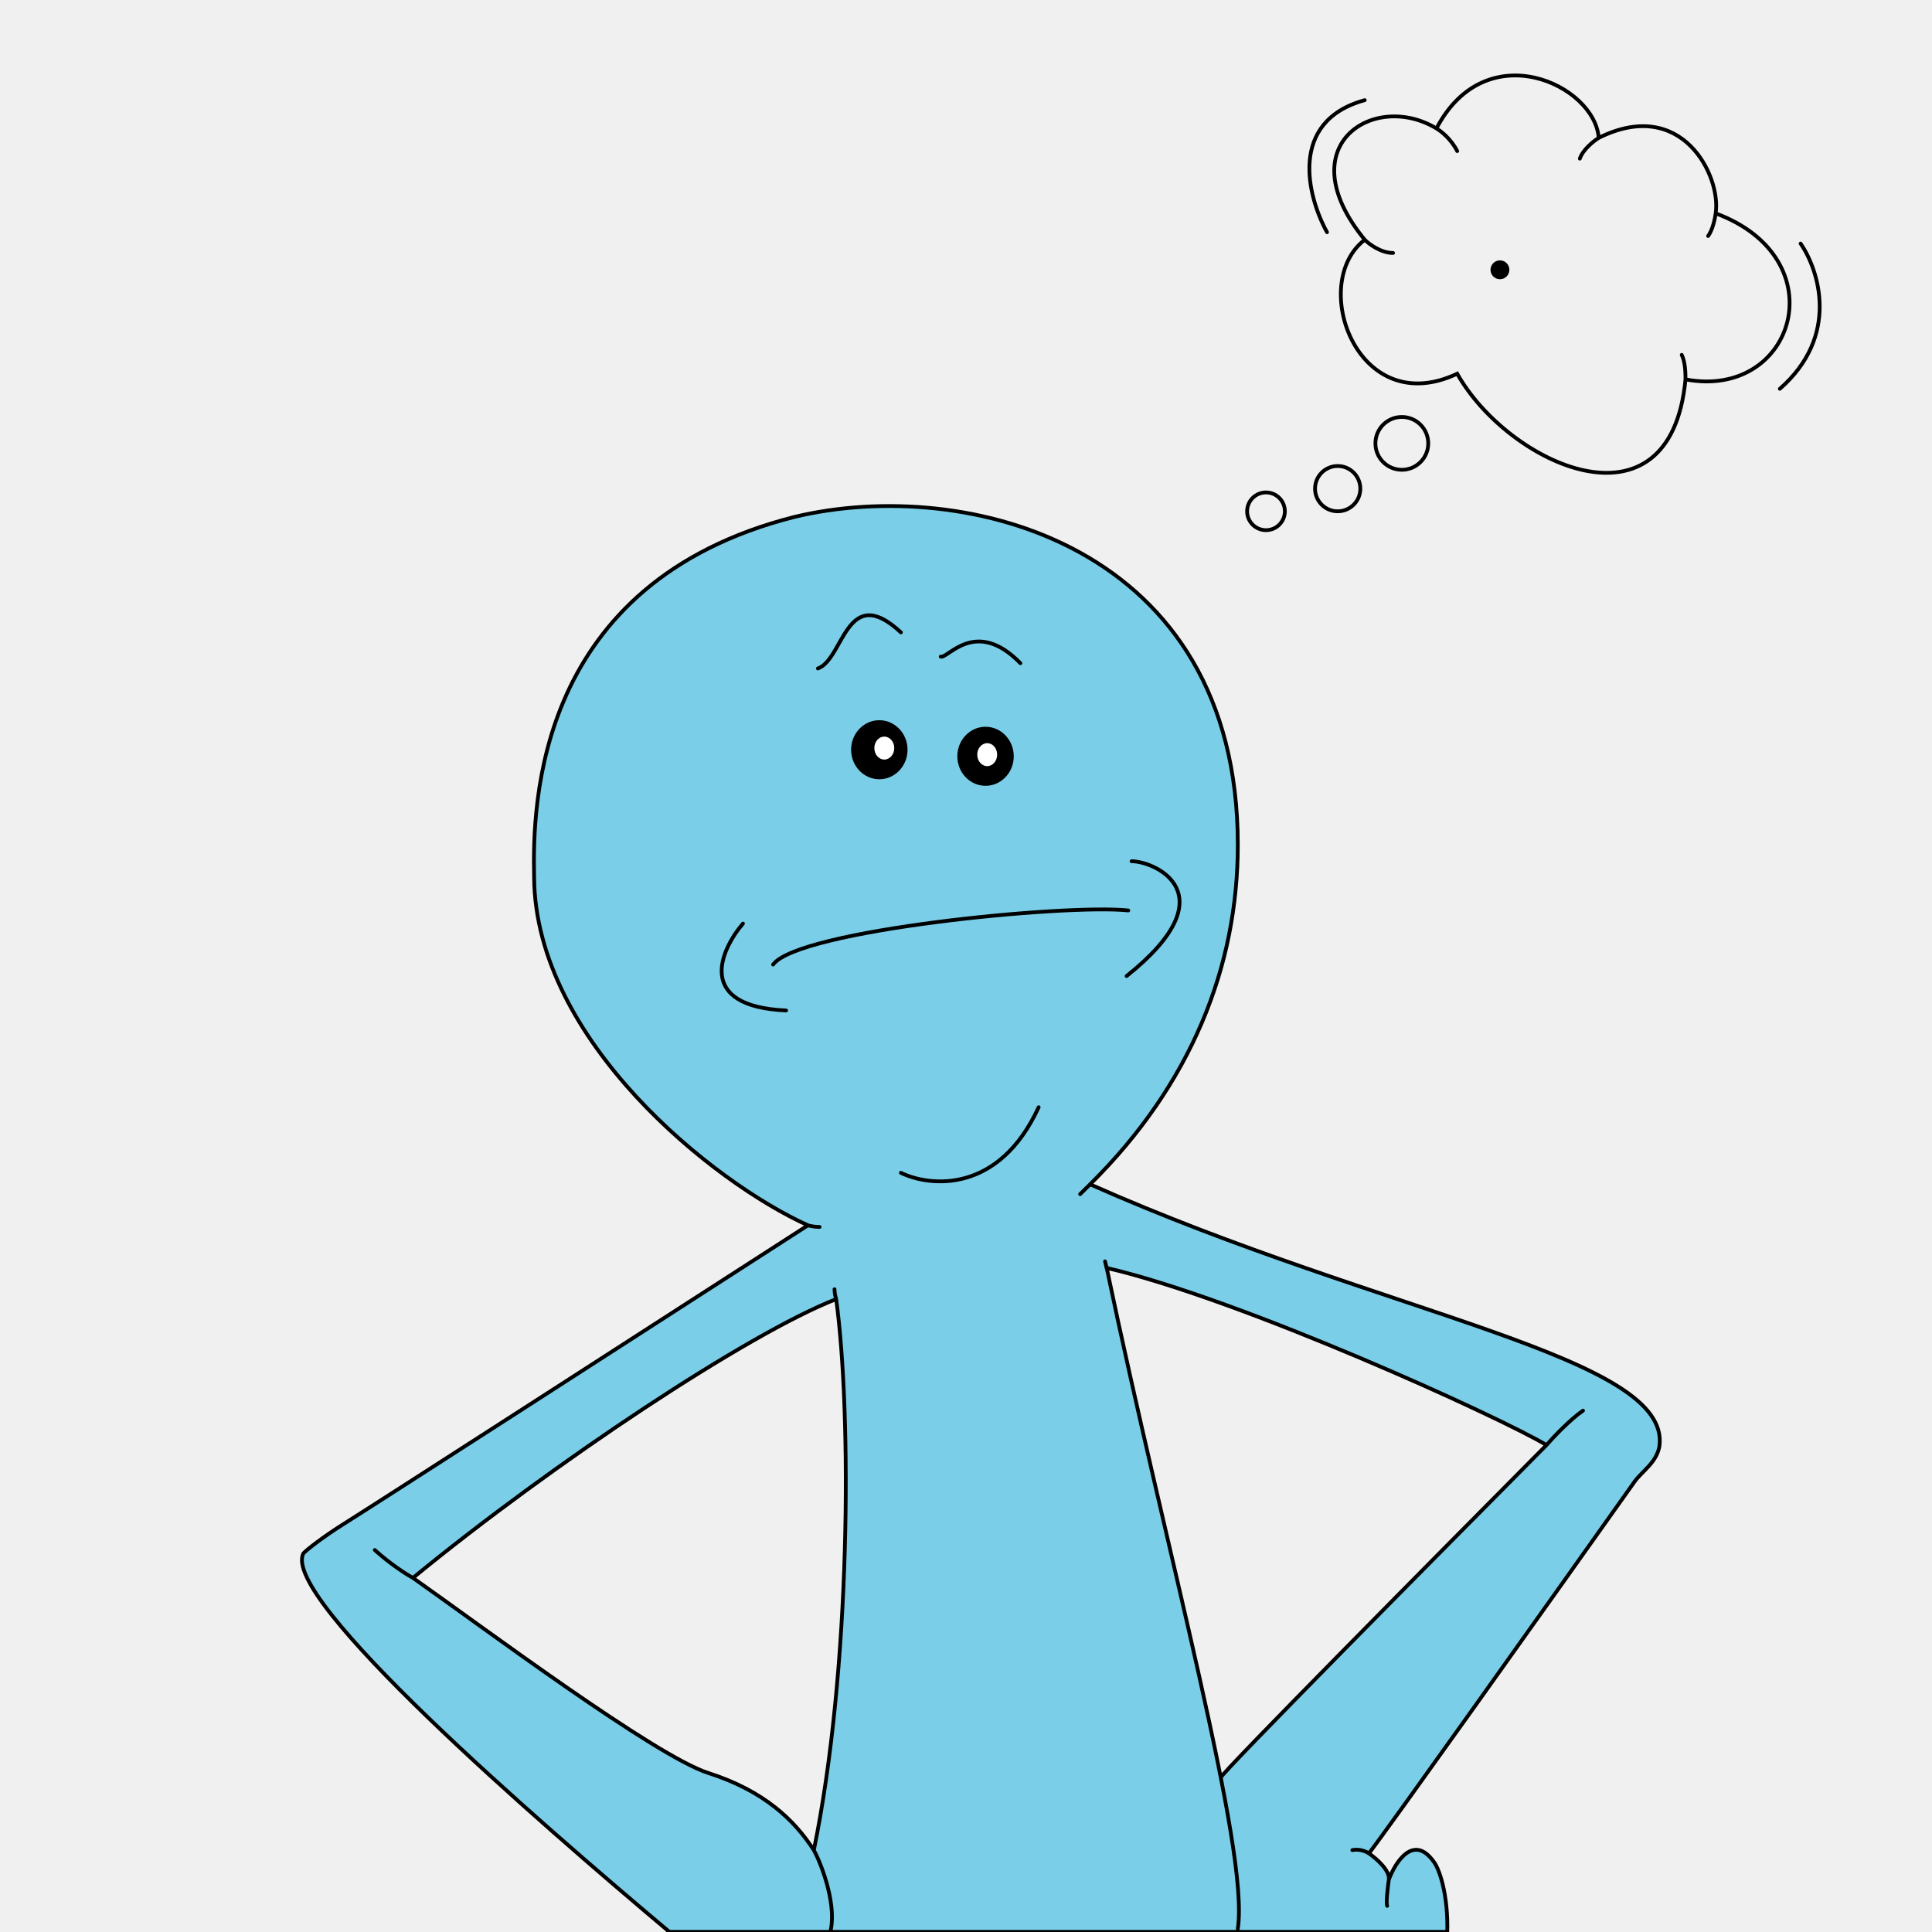
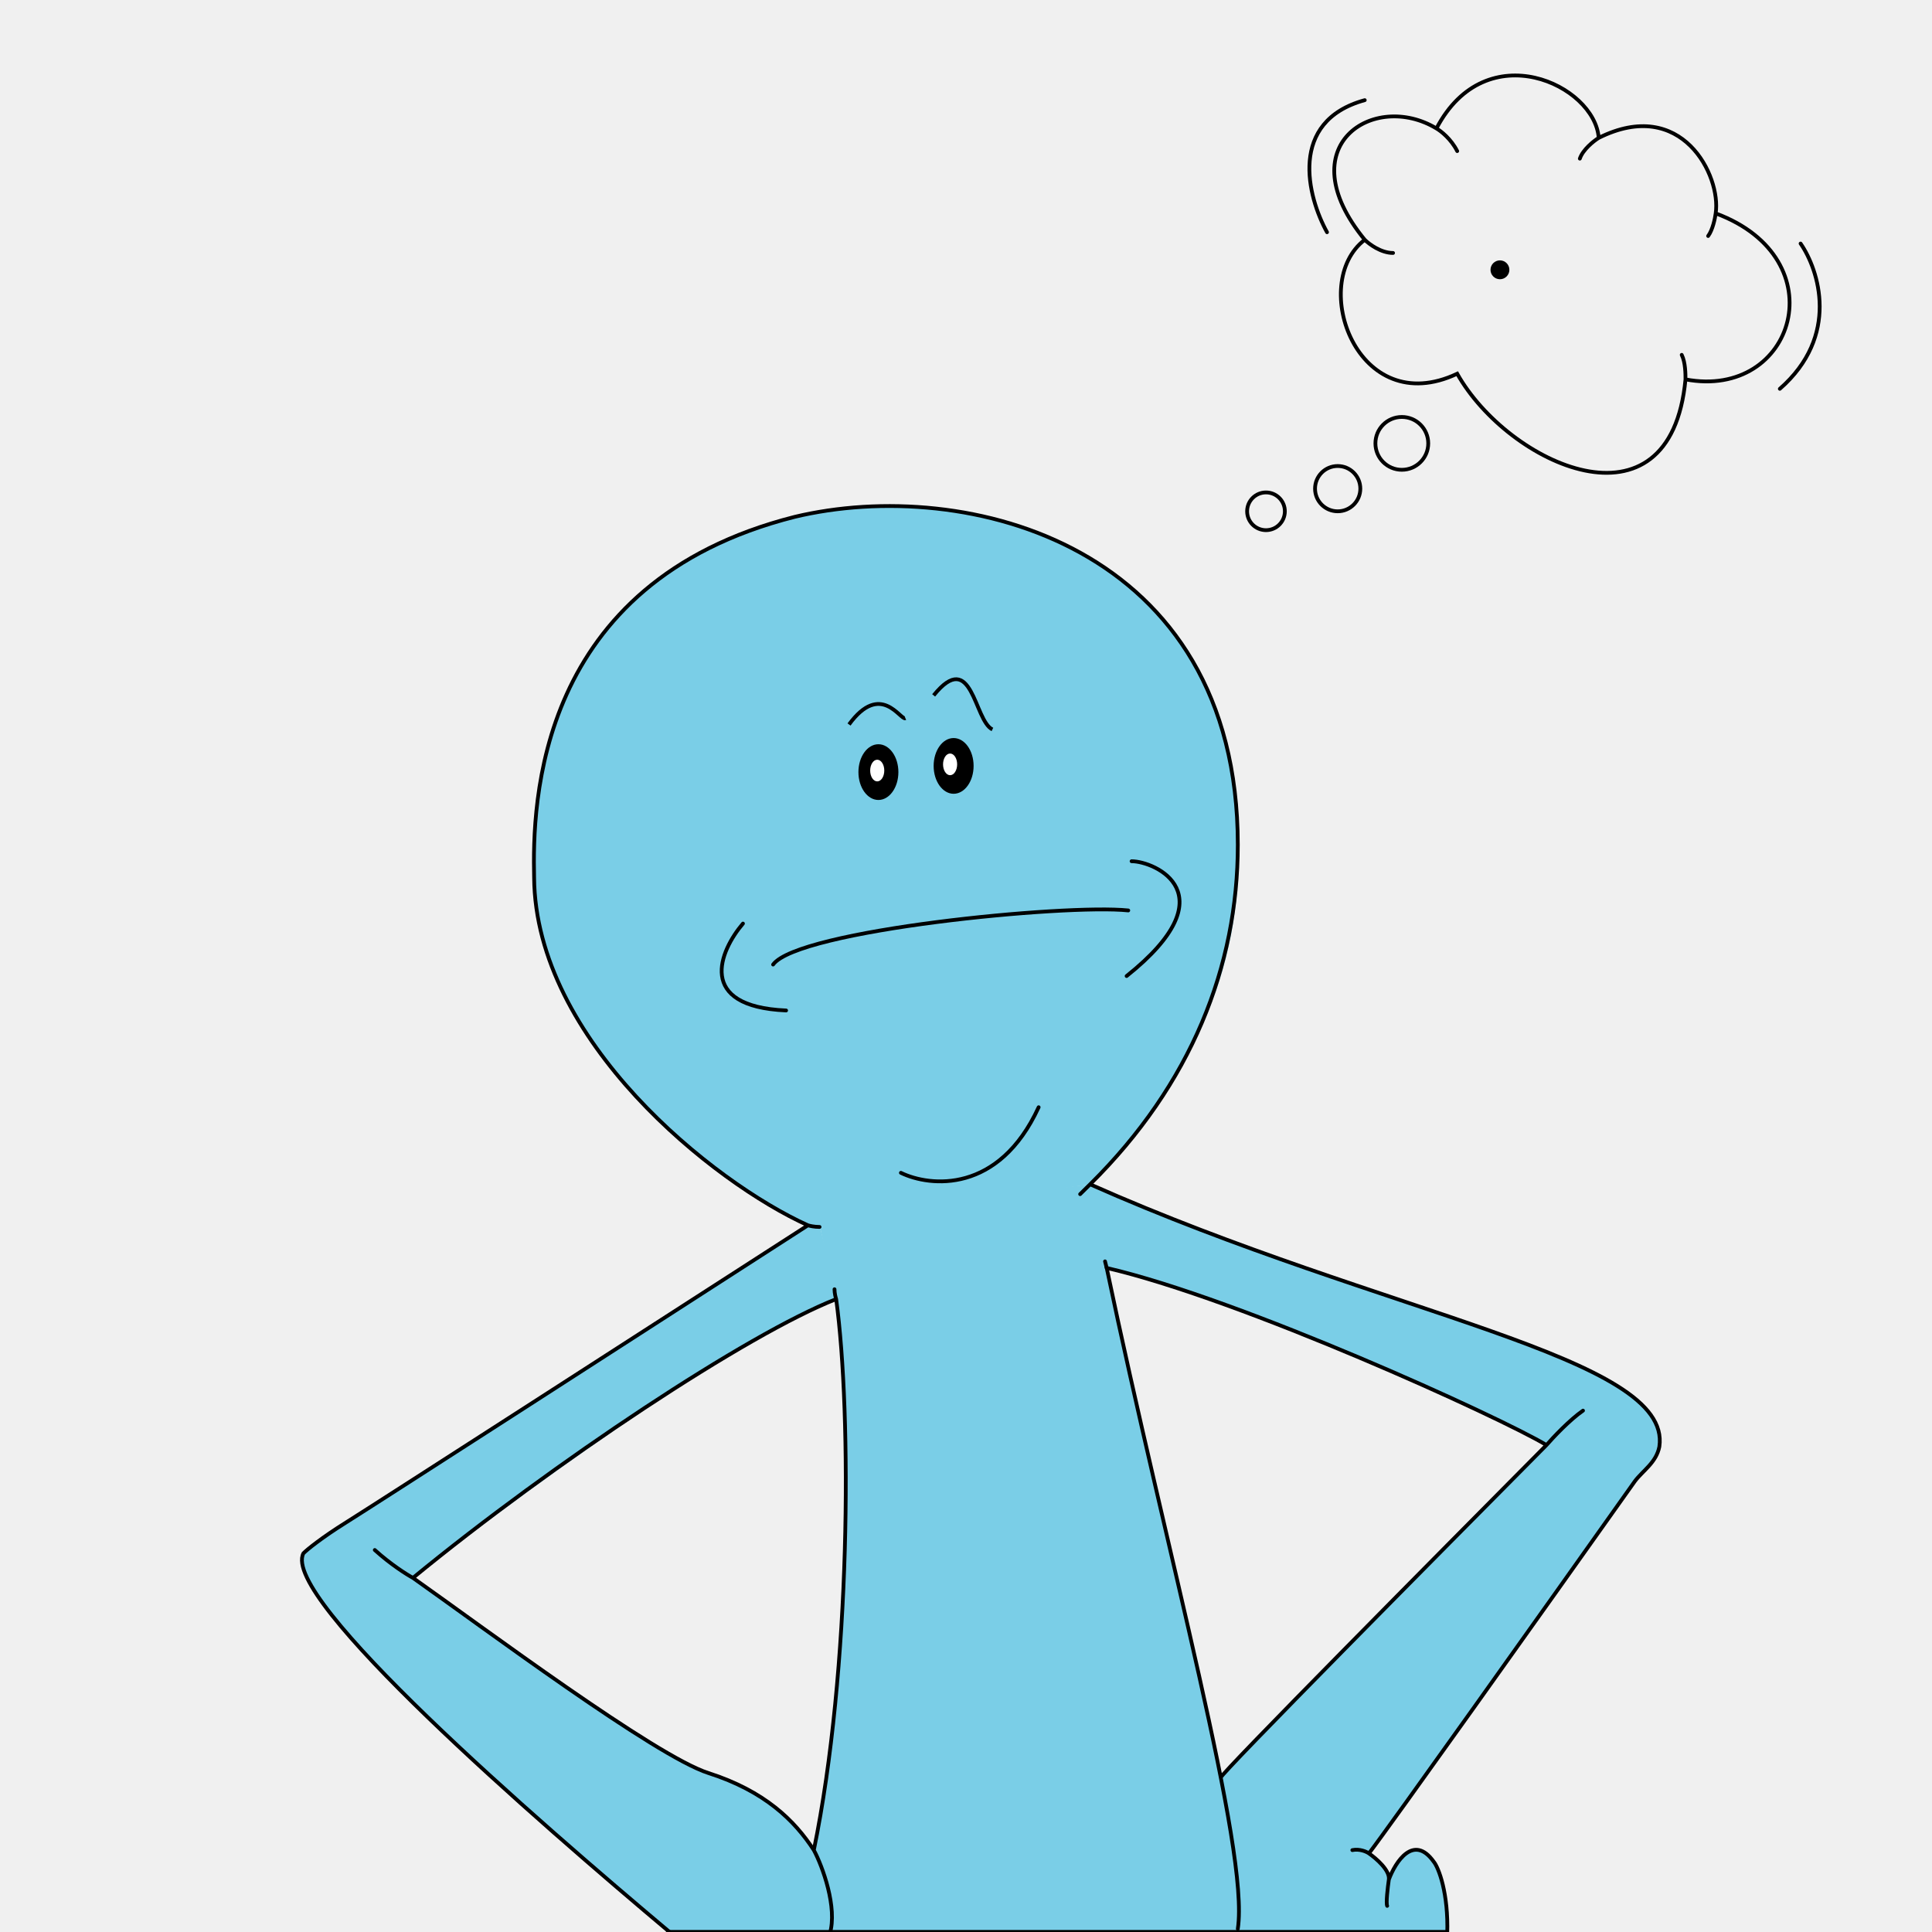
<svg xmlns="http://www.w3.org/2000/svg" width="512" height="512" viewBox="0 0 512 512" fill="none">
  <g clip-path="url(#clip0_76_2455)">
+     <path d="M446.674 100.54C442.674 142.94 399.674 123.04 386.174 99.04C359.674 111.541 346.674 75.04 361.674 63.541M446.674 100.54C475.674 106.04 487.074 68.54 454.674 56.541M446.674 100.54C446.674 99.207 446.674 96.04 445.674 94.04M454.674 56.541C456.174 46.541 445.674 25.541 423.674 36.541M454.674 56.541C454.507 57.874 453.874 60.941 452.674 62.541M423.674 36.541C422.674 22.541 393.874 8.841 380.674 34.041M423.674 36.541C422.34 37.374 419.474 39.641 418.674 42.041M380.674 34.041C364.174 24.041 341.174 38.541 361.674 63.541M380.674 34.041C381.84 34.707 384.574 36.84 386.174 40.041M361.674 63.541C362.84 64.707 365.974 67.04 369.174 67.04" stroke="black" stroke-linecap="round" />
+     <path d="M351.674 61.541C346.507 52.207 341.274 32.141 361.674 26.541" stroke="black" stroke-linecap="round" />
+     <path d="M477.174 64.54C482.007 71.54 487.674 89.04 471.674 103.041" stroke="black" stroke-linecap="round" />
+     <circle cx="371.5" cy="117.5" r="7" stroke="black" />
+     <circle cx="354.5" cy="129.5" r="6" stroke="black" />
+     <circle cx="335.5" cy="135.5" r="5" stroke="black" />
+     <circle cx="397.5" cy="71.5" r="2.5" fill="black" />
    <path d="M207.959 512.464C227.663 468.309 225.259 382.519 221.594 345.144L216.756 322.545L288.887 313.853C309.119 421.633 328.823 469.7 328.471 512.464H207.959Z" fill="#7ACEE7" />
    <path d="M81.729 409.899C95.804 400.512 177.611 348.041 216.756 322.979L222.034 343.84C191.774 356.357 134.362 398.663 109.438 418.252C134.972 437.362 175.67 466.027 194.764 472.916C216.932 480.912 221.301 502.323 220.714 512.029H177.611C158.259 494.645 66.335 420.166 81.729 409.899Z" fill="#7ACEE7" />
    <path d="M288.447 313.853C385.649 353.836 456.461 365.135 436.668 388.169L362.778 491.169C364.744 492.557 368.433 495.833 368.12 498.246C370.112 489.264 382.932 482.253 383.28 512.5H328.138C328.138 504.677 326.712 485.171 323.193 471.612C344.663 449.294 387.96 404.971 409.867 382.954C382.442 369.337 320.291 340.885 292.846 336.017L288.447 313.853Z" fill="#7ACEE7" />
    <path d="M141.985 237.364C146.56 282.562 191.979 314.432 214.117 324.718L288.887 313.853C323.193 278.651 332.43 244.317 326.712 204.769C320.994 165.221 283.609 130.018 227.311 134.364C171.014 138.71 136.268 180.866 141.985 237.364Z" fill="#7ACEE7" />
    <path d="M204.88 255.617C211.478 246.49 282.29 239.537 299.003 241.275" stroke="black" stroke-linecap="round" />
    <path d="M196.893 244.752C190.736 251.995 184.402 266.743 208.329 267.786" stroke="black" stroke-linecap="round" />
    <path d="M299.883 228.237C306.04 228.237 325.832 236.929 298.563 258.659" stroke="black" stroke-linecap="round" />
    <path d="M238.747 310.811C246.517 314.577 264.697 316.374 275.253 293.427" stroke="black" stroke-linecap="round" />
-     <path d="M216.756 177.148C223.646 174.685 224.233 154.114 238.747 167.587" stroke="black" stroke-linecap="round" />
-     <path d="M249.303 174.015C251.209 174.595 258.539 163.585 270.414 175.754" stroke="black" stroke-linecap="round" />
    <ellipse cx="216.833" cy="324.596" rx="1.021" ry="1.077" fill="#7ACEE7" />
    <path d="M221.594 344.275C198.283 353.401 146.736 387.561 109.438 418.156M221.594 344.275C225.76 374.963 225.491 442.582 215.674 490.3M221.594 344.275C221.447 343.84 221.154 342.71 221.154 341.667M109.438 418.156C127.911 431.194 173.653 465.374 187.727 469.873C202.681 474.654 210.598 482.477 215.674 490.3M109.438 418.156C107.826 417.287 103.545 414.593 99.322 410.768M215.674 490.3C217.941 494.501 222.008 505.546 219.897 512.5M214.117 324.718C176.145 349.2 98.531 399.208 91.845 403.38C85.16 407.552 81.436 410.623 80.41 411.637C74.252 423.372 141.818 482.078 178.03 512.5H219.897M214.117 324.718C189.047 313.418 141.897 275.695 141.546 232.583C141.106 213.026 141.985 154.356 210.598 136.972C255.9 126.107 328.032 144.23 328.032 223.891C328.032 256.055 315.717 287.343 288.887 313.853M214.117 324.718C214.557 324.863 215.788 325.153 217.196 325.153M288.887 313.853C367.176 348.621 443.266 359.486 439.747 383.389C438.932 387.59 435.358 389.743 433.275 392.515C408.541 427.38 367.927 484.491 362.778 491.169M288.887 313.853C288.447 314.288 288.887 313.853 286.248 316.461M362.778 491.169C362.191 490.734 360.304 489.887 358.38 490.3M362.778 491.169C364.684 492.473 368.408 495.689 368.056 498.122M368.056 498.122C367.763 500.15 367.264 504.381 367.616 505.076M368.056 498.122C369.815 493.342 374.653 485.954 379.931 493.342C381.25 494.935 383.885 501.722 383.533 512.5H219.897" stroke="black" stroke-linecap="round" />
    <path d="M409.839 382.954C397.524 375.566 328.911 344.275 293.285 336.017C309.119 411.637 331.198 490.3 328.032 511.16M409.839 382.954C381.25 411.782 323.543 470 323.543 471.043M409.839 382.954C411.598 380.926 415.997 376.261 419.515 373.827" stroke="black" stroke-linecap="round" />
    <path d="M293.285 336.018L292.845 334.279" stroke="black" stroke-linecap="round" />
-     <ellipse cx="233.029" cy="198.685" rx="7.477" ry="7.823" fill="black" />
-     <ellipse cx="261.178" cy="200.423" rx="7.477" ry="7.823" fill="black" />
-     <ellipse cx="234.349" cy="198.25" rx="2.639" ry="3.042" fill="white" />
-     <ellipse cx="261.618" cy="199.988" rx="2.639" ry="3.042" fill="white" />
    <path d="M177.009 511.962L383.28 511.962" stroke="black" stroke-linecap="round" />
-     <path d="M446.674 100.54C442.674 142.94 399.674 123.04 386.174 99.04C359.674 111.541 346.674 75.04 361.674 63.541M446.674 100.54C475.674 106.04 487.074 68.54 454.674 56.541M446.674 100.54C446.674 99.207 446.674 96.04 445.674 94.04M454.674 56.541C456.174 46.541 445.674 25.541 423.674 36.541M454.674 56.541C454.507 57.874 453.874 60.941 452.674 62.541M423.674 36.541C422.674 22.541 393.874 8.841 380.674 34.041M423.674 36.541C422.34 37.374 419.474 39.641 418.674 42.041M380.674 34.041C364.174 24.041 341.174 38.541 361.674 63.541M380.674 34.041C381.84 34.707 384.574 36.84 386.174 40.041M361.674 63.541C362.84 64.707 365.974 67.04 369.174 67.04" stroke="black" stroke-linecap="round" />
-     <path d="M351.674 61.541C346.507 52.207 341.274 32.141 361.674 26.541" stroke="black" stroke-linecap="round" />
-     <path d="M477.174 64.54C482.007 71.54 487.674 89.04 471.674 103.041" stroke="black" stroke-linecap="round" />
-     <circle cx="371.5" cy="117.5" r="7" stroke="black" />
-     <circle cx="354.5" cy="129.5" r="6" stroke="black" />
-     <circle cx="335.5" cy="135.5" r="5" stroke="black" />
-     <circle cx="397.5" cy="71.5" r="2.5" fill="black" />
+     <path d="M263 193.311C258.12 190.986 257.705 171.567 247.426 184.285" stroke="black" />
+     <path d="M239.951 190.353C238.601 190.9 233.41 180.507 225 191.994" stroke="black" />
+     <ellipse cx="5.295" cy="7.385" rx="5.295" ry="7.385" transform="matrix(-1 0 0 1 258.016 195.59)" fill="black" />
+     <ellipse cx="5.295" cy="7.385" rx="5.295" ry="7.385" transform="matrix(-1 0 0 1 238.082 197.231)" fill="black" />
+     <ellipse cx="1.869" cy="2.872" rx="1.869" ry="2.872" transform="matrix(-1 0 0 1 253.656 199.692)" fill="white" />
+     <ellipse cx="1.869" cy="2.872" rx="1.869" ry="2.872" transform="matrix(-1 0 0 1 234.344 201.333)" fill="white" />
  </g>
  <defs>
    <clipPath id="clip0_76_2455">
      <rect width="512" height="512" fill="white" />
    </clipPath>
  </defs>
</svg>
